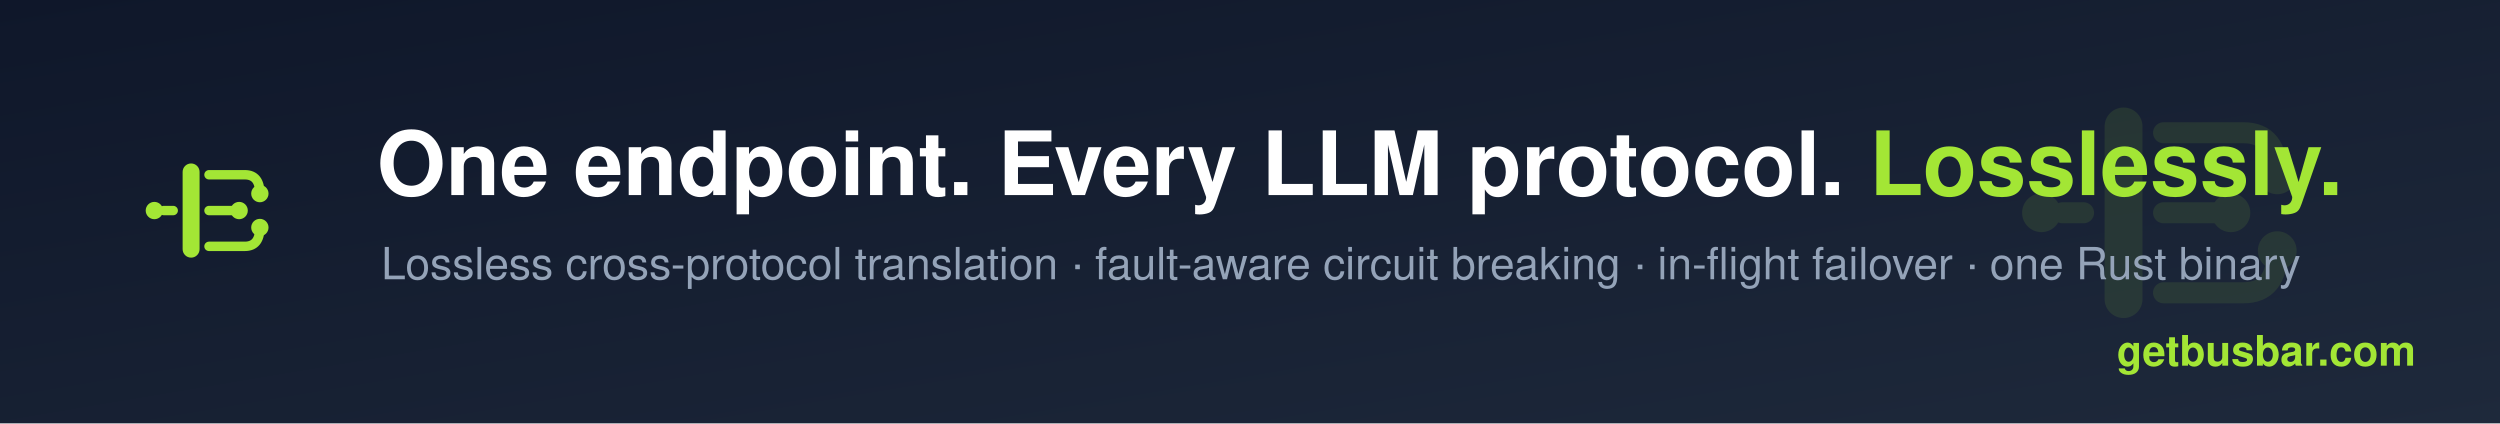
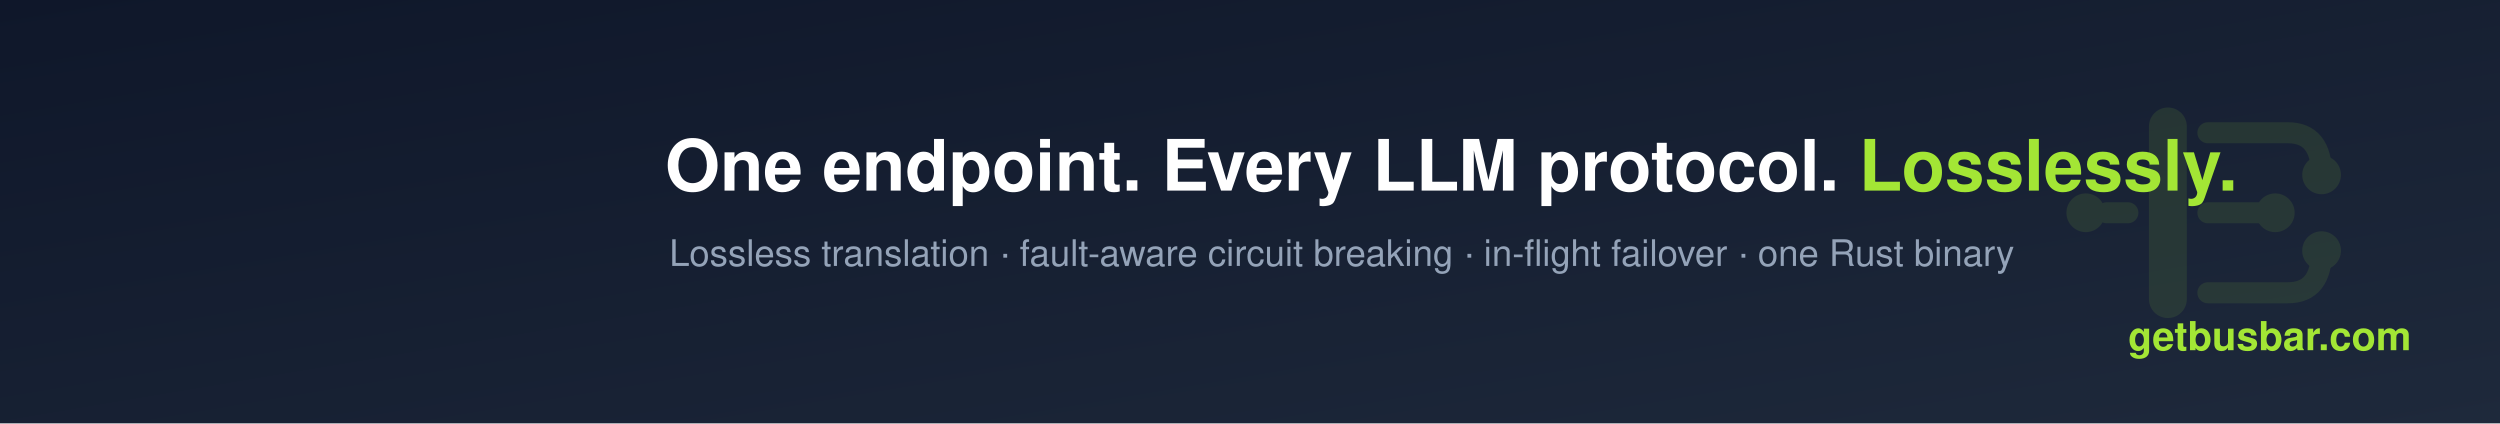
<svg xmlns="http://www.w3.org/2000/svg" width="2256" height="382" viewBox="0 0 1128 191" role="img" aria-label="Busbar — One endpoint. Every LLM protocol. Losslessly.">
  <defs>
    <linearGradient id="bg" x1="0" y1="0" x2="1" y2="1">
      <stop offset="0" stop-color="#0F172A" />
      <stop offset="1" stop-color="#1E293B" />
    </linearGradient>
  </defs>
  <rect width="1128" height="191" fill="url(#bg)" />
-   <g transform="translate(980 96) scale(1.9) translate(-62 -64)" opacity="0.10">
+   <g transform="translate(1000 96) scale(1.9) translate(-62 -64)" opacity="0.10">
    <rect x="46" y="39" width="9" height="50" rx="4.5" fill="#A3E635" />
    <g stroke="#A3E635" fill="none" stroke-linecap="round" stroke-linejoin="round">
      <line x1="36" y1="64" x2="41" y2="64" stroke-width="5" />
      <path d="M60 45 L79 45 Q87 45 87 55" stroke-width="5" />
      <line x1="60" y1="64" x2="72" y2="64" stroke-width="5" />
      <path d="M60 83 L79 83 Q87 83 87 73" stroke-width="5" />
    </g>
    <g fill="#A3E635">
      <circle cx="31" cy="64" r="4.6" />
      <circle cx="87" cy="55" r="4.6" />
      <circle cx="76" cy="64" r="4.6" />
      <circle cx="87" cy="73" r="4.6" />
    </g>
  </g>
-   <g transform="translate(96 95) scale(0.85) translate(-62 -64)">
-     <rect x="46" y="39" width="9" height="50" rx="4.5" fill="#A3E635" />
-     <g stroke="#A3E635" fill="none" stroke-linecap="round" stroke-linejoin="round">
-       <line x1="36" y1="64" x2="41" y2="64" stroke-width="5" />
-       <path d="M60 45 L79 45 Q87 45 87 55" stroke-width="5" />
-       <line x1="60" y1="64" x2="72" y2="64" stroke-width="5" />
-       <path d="M60 83 L79 83 Q87 83 87 73" stroke-width="5" />
-     </g>
-     <g fill="#A3E635">
-       <circle cx="31" cy="64" r="4.6" />
-       <circle cx="87" cy="55" r="4.6" />
-       <circle cx="76" cy="64" r="4.6" />
-       <circle cx="87" cy="73" r="4.6" />
-     </g>
-   </g>
-   <text x="170" y="88" font-family="Helvetica Neue, Helvetica, Arial, sans-serif" font-size="40" font-weight="700" fill="#FFFFFF">One endpoint. Every LLM protocol. <tspan fill="#A3E635">Losslessly.</tspan>
+   <text x="300" y="86" font-family="Helvetica Neue, Helvetica, Arial, sans-serif" font-size="32" font-weight="700" fill="#FFFFFF">One endpoint. Every LLM protocol. <tspan fill="#A3E635">Losslessly.</tspan>
  </text>
-   <text x="172" y="126" font-family="Helvetica Neue, Helvetica, Arial, sans-serif" font-size="20" font-weight="500" fill="#94A3B8">Lossless cross-protocol translation · fault-aware circuit breaking · in-flight failover · one Rust binary</text>
-   <text x="1090" y="165" text-anchor="end" font-family="Helvetica Neue, Helvetica, Arial, sans-serif" font-size="19" font-weight="700" fill="#A3E635">getbusbar.com</text>
+   <text x="302" y="120" font-family="Helvetica Neue, Helvetica, Arial, sans-serif" font-size="16.5" font-weight="500" fill="#94A3B8">Lossless translation · fault-aware circuit breaking · in-flight failover · one Rust binary</text>
+   <text x="1088" y="158" text-anchor="end" font-family="Helvetica Neue, Helvetica, Arial, sans-serif" font-size="18" font-weight="700" fill="#A3E635">getbusbar.com</text>
</svg>
